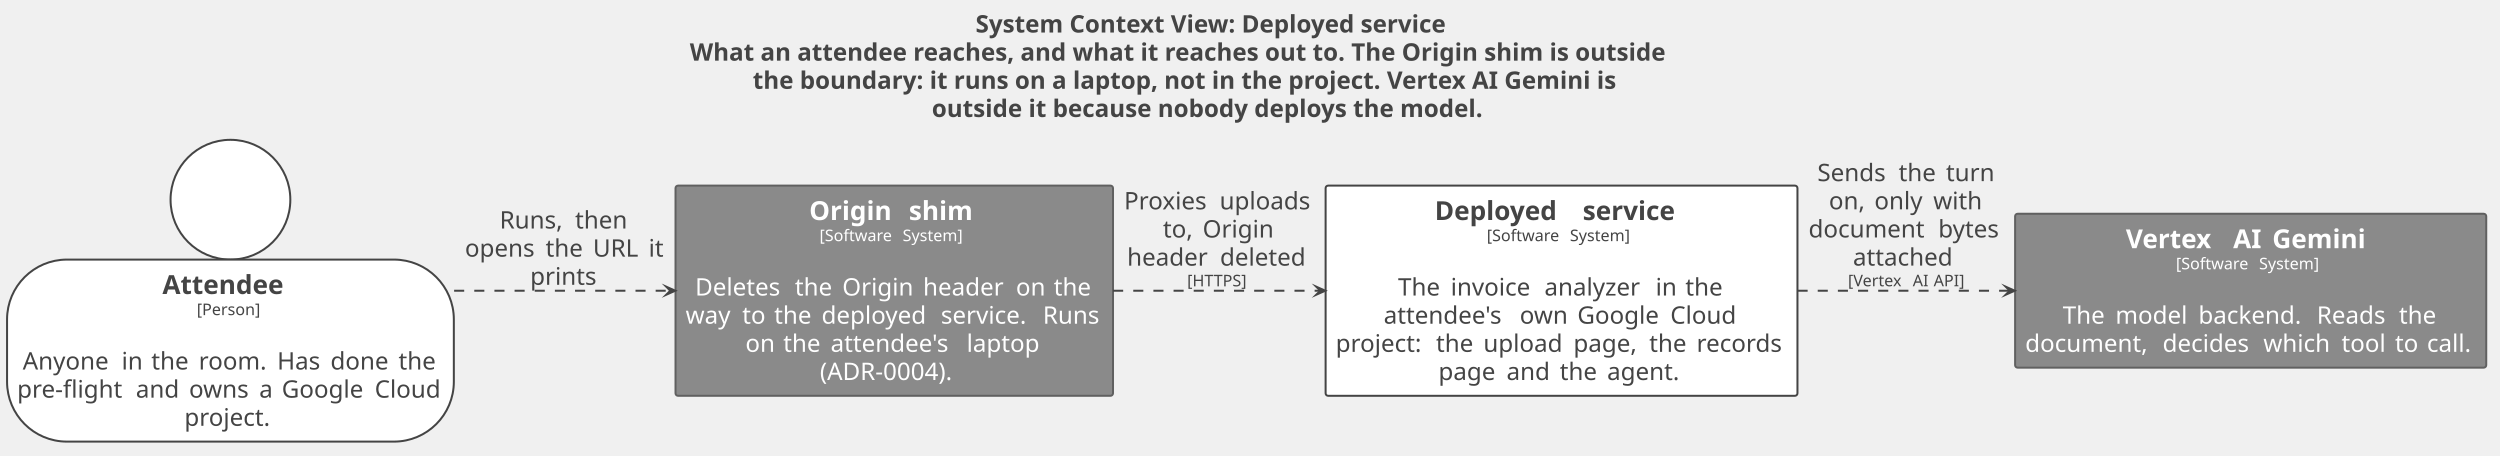
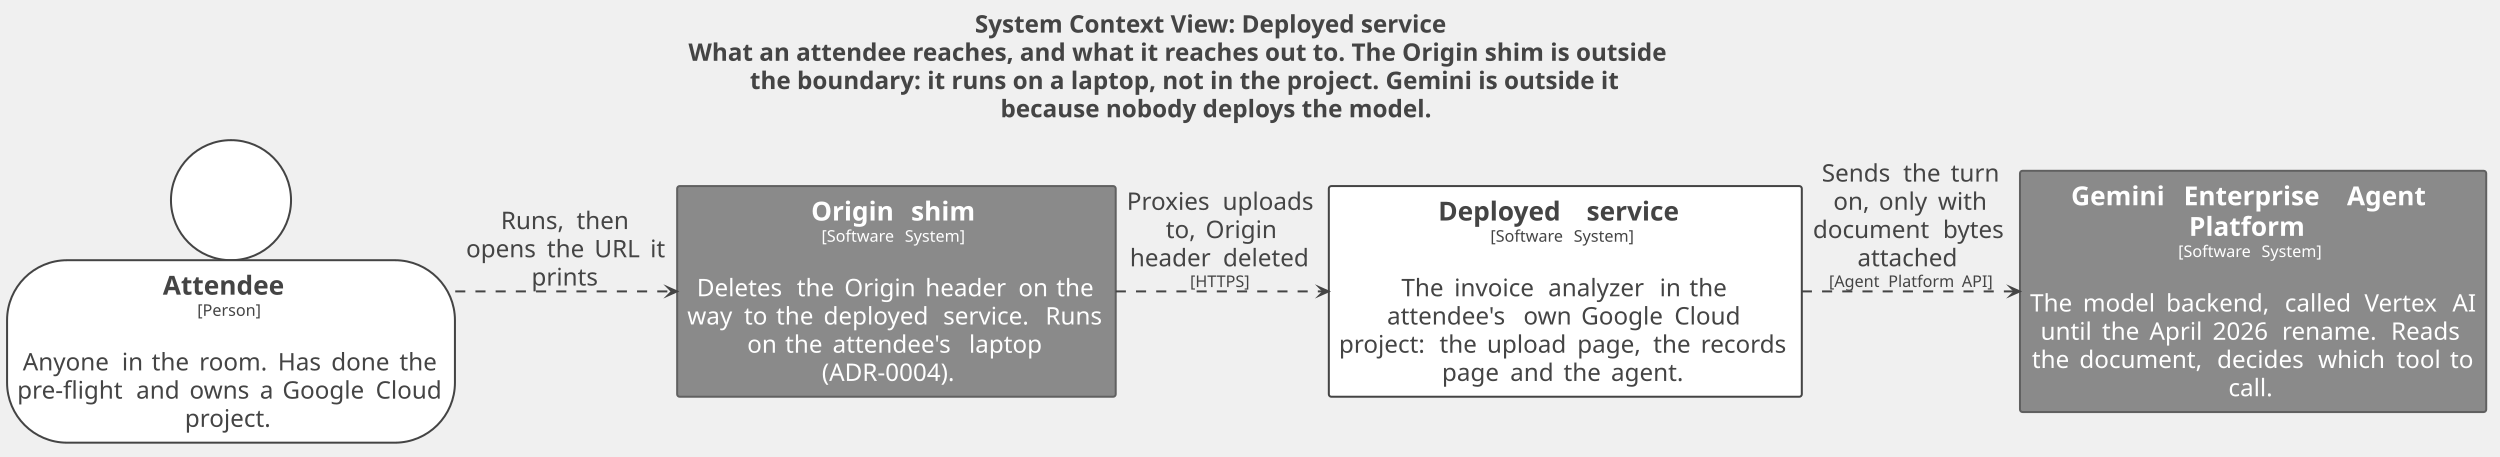
- <svg xmlns="http://www.w3.org/2000/svg" version="1.1" data-diagram-type="DESCRIPTION" style="width:2481px;height:452px;background:#FFFFFF;" width="2481px" height="452px" viewBox="0 0 2481 452" zoomAndPan="magnify" preserveAspectRatio="none" contentStyleType="text/css">
+ <svg xmlns="http://www.w3.org/2000/svg" version="1.1" data-diagram-type="DESCRIPTION" style="width:2475px;height:452px;background:#FFFFFF;" width="2475px" height="452px" viewBox="0 0 2475 452" zoomAndPan="magnify" preserveAspectRatio="none" contentStyleType="text/css">
  <defs />
  <g font-family="sans-serif" lengthAdjust="spacing">
    <g class="title" data-source-line="1">
-       <text x="968.12" y="32.277" fill="#444" font-size="24" textLength="538.102" font-weight="700">System Context View: Deployed service</text>
-       <text x="684.549" y="60.215" fill="#444" font-size="24" textLength="1105.242" font-weight="700">What an attendee reaches, and what it reaches out to. The Origin shim is outside</text>
-       <text x="747.069" y="88.152" fill="#444" font-size="24" textLength="980.203" font-weight="700">the boundary: it runs on a laptop, not in the project. Vertex AI Gemini is</text>
-       <text x="924.743" y="116.09" fill="#444" font-size="24" textLength="624.855" font-weight="700">outside it because nobody deploys the model.</text>
+       <text x="965.12" y="32.277" fill="#444" font-size="24" textLength="538.102" font-weight="700">System Context View: Deployed service</text>
+       <text x="681.549" y="60.215" fill="#444" font-size="24" textLength="1105.242" font-weight="700">What an attendee reaches, and what it reaches out to. The Origin shim is outside</text>
+       <text x="742.422" y="88.152" fill="#444" font-size="24" textLength="983.496" font-weight="700">the boundary: it runs on a laptop, not in the project. Gemini is outside it</text>
+       <text x="990.456" y="116.09" fill="#444" font-size="24" textLength="487.43" font-weight="700">because nobody deploys the model.</text>
    </g>
    <g class="entity" data-qualified-name="Attendee" id="ent0001" data-source-line="61">
      <ellipse cx="228.693" cy="198.182" rx="59.432" ry="59.432" fill="#FFF" style="stroke:#444;stroke-width:2;" />
      <rect x="7" y="257.613" width="443.387" height="180.641" fill="#FFF" style="stroke:#444;stroke-width:2;" rx="59.432" ry="59.432" />
      <text x="161.192" y="291.747" fill="#444" font-size="26" textLength="135.002" font-weight="700">Attendee</text>
      <text x="195.283" y="312.731" fill="#444" font-size="16" textLength="66.82">[Person]</text>
      <text x="224.879" y="338.781" fill="#444" font-size="24"> </text>
      <text x="22.537" y="366.719" fill="#444" font-size="24" textLength="90.492">Anyone</text>
      <text x="113.029" y="366.719" fill="#444" font-size="24"> </text>
      <text x="120.658" y="366.719" fill="#444" font-size="24" textLength="21.879">in</text>
      <text x="142.537" y="366.719" fill="#444" font-size="24"> </text>
      <text x="150.166" y="366.719" fill="#444" font-size="24" textLength="39.387">the</text>
      <text x="189.553" y="366.719" fill="#444" font-size="24"> </text>
      <text x="197.182" y="366.719" fill="#444" font-size="24" textLength="70.242">room.</text>
      <text x="267.424" y="366.719" fill="#444" font-size="24"> </text>
      <text x="275.053" y="366.719" fill="#444" font-size="24" textLength="45.258">Has</text>
      <text x="320.311" y="366.719" fill="#444" font-size="24"> </text>
      <text x="327.939" y="366.719" fill="#444" font-size="24" textLength="59.895">done</text>
      <text x="387.834" y="366.719" fill="#444" font-size="24"> </text>
      <text x="395.463" y="366.719" fill="#444" font-size="24" textLength="39.387">the</text>
      <text x="17" y="394.656" fill="#444" font-size="24" textLength="110.168">pre-flight</text>
      <text x="127.168" y="394.656" fill="#444" font-size="24"> </text>
      <text x="134.797" y="394.656" fill="#444" font-size="24" textLength="45.152">and</text>
      <text x="179.949" y="394.656" fill="#444" font-size="24"> </text>
      <text x="187.578" y="394.656" fill="#444" font-size="24" textLength="62.027">owns</text>
      <text x="249.605" y="394.656" fill="#444" font-size="24"> </text>
      <text x="257.234" y="394.656" fill="#444" font-size="24">a</text>
      <text x="271.941" y="394.656" fill="#444" font-size="24"> </text>
      <text x="279.57" y="394.656" fill="#444" font-size="24" textLength="84.633">Google</text>
      <text x="364.203" y="394.656" fill="#444" font-size="24"> </text>
      <text x="371.832" y="394.656" fill="#444" font-size="24" textLength="68.555">Cloud</text>
      <text x="182.967" y="422.594" fill="#444" font-size="24" textLength="91.453">project.</text>
    </g>
    <g class="entity" data-qualified-name="Originshim" id="ent0002" data-source-line="62">
      <rect x="670.39" y="184.21" width="434.152" height="208.578" fill="#8A8A8A" style="stroke:#606060;stroke-width:2;" rx="2.5" ry="2.5" />
      <text x="803.011" y="218.344" fill="#FFF" font-size="26" textLength="89.87" font-weight="700">Origin</text>
      <text x="892.881" y="218.344" fill="#FFF" font-size="26" font-weight="700"> </text>
      <text x="901.932" y="218.344" fill="#FFF" font-size="26" textLength="69.989" font-weight="700">shim</text>
      <text x="813.267" y="239.327" fill="#FFF" font-size="16" textLength="77.406">[Software</text>
      <text x="890.673" y="239.327" fill="#FFF" font-size="16"> </text>
      <text x="895.759" y="239.327" fill="#FFF" font-size="16" textLength="65.906">System]</text>
      <text x="883.652" y="265.378" fill="#FFF" font-size="24"> </text>
      <text x="689.835" y="293.315" fill="#FFF" font-size="24" textLength="91.359">Deletes</text>
      <text x="781.195" y="293.315" fill="#FFF" font-size="24"> </text>
      <text x="788.824" y="293.315" fill="#FFF" font-size="24" textLength="39.387">the</text>
      <text x="828.21" y="293.315" fill="#FFF" font-size="24"> </text>
      <text x="835.839" y="293.315" fill="#FFF" font-size="24" textLength="72.539">Origin</text>
      <text x="908.378" y="293.315" fill="#FFF" font-size="24"> </text>
      <text x="916.007" y="293.315" fill="#FFF" font-size="24" textLength="84.551">header</text>
      <text x="1000.558" y="293.315" fill="#FFF" font-size="24"> </text>
      <text x="1008.187" y="293.315" fill="#FFF" font-size="24" textLength="29.895">on</text>
      <text x="1038.081" y="293.315" fill="#FFF" font-size="24"> </text>
      <text x="1045.71" y="293.315" fill="#FFF" font-size="24" textLength="39.387">the</text>
      <text x="680.39" y="321.253" fill="#FFF" font-size="24" textLength="48.539">way</text>
      <text x="728.929" y="321.253" fill="#FFF" font-size="24"> </text>
      <text x="736.558" y="321.253" fill="#FFF" font-size="24" textLength="24.094">to</text>
      <text x="760.652" y="321.253" fill="#FFF" font-size="24"> </text>
      <text x="768.281" y="321.253" fill="#FFF" font-size="24" textLength="39.387">the</text>
      <text x="807.667" y="321.253" fill="#FFF" font-size="24"> </text>
      <text x="815.296" y="321.253" fill="#FFF" font-size="24" textLength="110.789">deployed</text>
      <text x="926.085" y="321.253" fill="#FFF" font-size="24"> </text>
      <text x="933.714" y="321.253" fill="#FFF" font-size="24" textLength="93.598">service.</text>
      <text x="1027.312" y="321.253" fill="#FFF" font-size="24"> </text>
      <text x="1034.941" y="321.253" fill="#FFF" font-size="24" textLength="59.602">Runs</text>
      <text x="739.728" y="349.19" fill="#FFF" font-size="24" textLength="29.895">on</text>
      <text x="769.622" y="349.19" fill="#FFF" font-size="24"> </text>
      <text x="777.251" y="349.19" fill="#FFF" font-size="24" textLength="39.387">the</text>
      <text x="816.638" y="349.19" fill="#FFF" font-size="24"> </text>
      <text x="824.267" y="349.19" fill="#FFF" font-size="24" textLength="127.371">attendee's</text>
      <text x="951.638" y="349.19" fill="#FFF" font-size="24"> </text>
      <text x="959.267" y="349.19" fill="#FFF" font-size="24" textLength="75.938">laptop</text>
      <text x="813.632" y="377.128" fill="#FFF" font-size="24" textLength="147.668">(ADR-0004).</text>
    </g>
-     <g class="entity" data-qualified-name="VertexAIGemini" id="ent0003" data-source-line="63">
-       <rect x="1999.79" y="212.15" width="467.551" height="152.703" fill="#8A8A8A" style="stroke:#606060;stroke-width:2;" rx="2.5" ry="2.5" />
-       <text x="2109.71" y="246.284" fill="#FFF" font-size="26" textLength="97.411" font-weight="700">Vertex</text>
-       <text x="2207.121" y="246.284" fill="#FFF" font-size="26" font-weight="700"> </text>
-       <text x="2216.173" y="246.284" fill="#FFF" font-size="26" textLength="29.796" font-weight="700">AI</text>
-       <text x="2245.969" y="246.284" fill="#FFF" font-size="26" font-weight="700"> </text>
-       <text x="2255.02" y="246.284" fill="#FFF" font-size="26" textLength="102.4" font-weight="700">Gemini</text>
-       <text x="2159.366" y="267.267" fill="#FFF" font-size="16" textLength="77.406">[Software</text>
-       <text x="2236.772" y="267.267" fill="#FFF" font-size="16"> </text>
-       <text x="2241.858" y="267.267" fill="#FFF" font-size="16" textLength="65.906">System]</text>
-       <text x="2229.751" y="293.318" fill="#FFF" font-size="24"> </text>
-       <text x="2047.05" y="321.255" fill="#FFF" font-size="24" textLength="44.637">The</text>
-       <text x="2091.686" y="321.255" fill="#FFF" font-size="24"> </text>
-       <text x="2099.315" y="321.255" fill="#FFF" font-size="24" textLength="74.73">model</text>
-       <text x="2174.046" y="321.255" fill="#FFF" font-size="24"> </text>
-       <text x="2181.675" y="321.255" fill="#FFF" font-size="24" textLength="109.875">backend.</text>
-       <text x="2291.55" y="321.255" fill="#FFF" font-size="24"> </text>
-       <text x="2299.179" y="321.255" fill="#FFF" font-size="24" textLength="73.887">Reads</text>
-       <text x="2373.065" y="321.255" fill="#FFF" font-size="24"> </text>
-       <text x="2380.694" y="321.255" fill="#FFF" font-size="24" textLength="39.387">the</text>
-       <text x="2009.79" y="349.193" fill="#FFF" font-size="24" textLength="128.719">document,</text>
-       <text x="2138.509" y="349.193" fill="#FFF" font-size="24"> </text>
-       <text x="2146.138" y="349.193" fill="#FFF" font-size="24" textLength="92.367">decides</text>
-       <text x="2238.505" y="349.193" fill="#FFF" font-size="24"> </text>
-       <text x="2246.134" y="349.193" fill="#FFF" font-size="24" textLength="69.914">which</text>
-       <text x="2316.048" y="349.193" fill="#FFF" font-size="24"> </text>
-       <text x="2323.677" y="349.193" fill="#FFF" font-size="24" textLength="45.445">tool</text>
-       <text x="2369.122" y="349.193" fill="#FFF" font-size="24"> </text>
-       <text x="2376.751" y="349.193" fill="#FFF" font-size="24" textLength="24.094">to</text>
-       <text x="2400.845" y="349.193" fill="#FFF" font-size="24"> </text>
-       <text x="2408.474" y="349.193" fill="#FFF" font-size="24" textLength="48.867">call.</text>
+     <g class="entity" data-qualified-name="GeminiEnterpriseAgentPlatform" id="ent0003" data-source-line="63">
+       <rect x="1999.79" y="169.08" width="461.551" height="238.844" fill="#8A8A8A" style="stroke:#606060;stroke-width:2;" rx="2.5" ry="2.5" />
+       <text x="2050.355" y="203.214" fill="#FFF" font-size="26" textLength="102.4" font-weight="700">Gemini</text>
+       <text x="2152.756" y="203.214" fill="#FFF" font-size="26" font-weight="700"> </text>
+       <text x="2161.808" y="203.214" fill="#FFF" font-size="26" textLength="152.61" font-weight="700">Enterprise</text>
+       <text x="2314.418" y="203.214" fill="#FFF" font-size="26" font-weight="700"> </text>
+       <text x="2323.47" y="203.214" fill="#FFF" font-size="26" textLength="87.306" font-weight="700">Agent</text>
+       <text x="2167.051" y="233.479" fill="#FFF" font-size="26" textLength="127.029" font-weight="700">Platform</text>
+       <text x="2156.366" y="254.463" fill="#FFF" font-size="16" textLength="77.406">[Software</text>
+       <text x="2233.772" y="254.463" fill="#FFF" font-size="16"> </text>
+       <text x="2238.858" y="254.463" fill="#FFF" font-size="16" textLength="65.906">System]</text>
+       <text x="2226.751" y="280.514" fill="#FFF" font-size="24"> </text>
+       <text x="2009.79" y="308.451" fill="#FFF" font-size="24" textLength="44.637">The</text>
+       <text x="2054.427" y="308.451" fill="#FFF" font-size="24"> </text>
+       <text x="2062.056" y="308.451" fill="#FFF" font-size="24" textLength="74.73">model</text>
+       <text x="2136.786" y="308.451" fill="#FFF" font-size="24"> </text>
+       <text x="2144.415" y="308.451" fill="#FFF" font-size="24" textLength="109.875">backend,</text>
+       <text x="2254.29" y="308.451" fill="#FFF" font-size="24"> </text>
+       <text x="2261.919" y="308.451" fill="#FFF" font-size="24" textLength="71.238">called</text>
+       <text x="2333.157" y="308.451" fill="#FFF" font-size="24"> </text>
+       <text x="2340.786" y="308.451" fill="#FFF" font-size="24" textLength="79.43">Vertex</text>
+       <text x="2420.216" y="308.451" fill="#FFF" font-size="24"> </text>
+       <text x="2427.845" y="308.451" fill="#FFF" font-size="24" textLength="23.496">AI</text>
+       <text x="2020.144" y="336.389" fill="#FFF" font-size="24" textLength="53.168">until</text>
+       <text x="2073.311" y="336.389" fill="#FFF" font-size="24"> </text>
+       <text x="2080.94" y="336.389" fill="#FFF" font-size="24" textLength="39.387">the</text>
+       <text x="2120.327" y="336.389" fill="#FFF" font-size="24"> </text>
+       <text x="2127.956" y="336.389" fill="#FFF" font-size="24" textLength="54.855">April</text>
+       <text x="2182.811" y="336.389" fill="#FFF" font-size="24"> </text>
+       <text x="2190.44" y="336.389" fill="#FFF" font-size="24" textLength="61.078">2026</text>
+       <text x="2251.519" y="336.389" fill="#FFF" font-size="24"> </text>
+       <text x="2259.147" y="336.389" fill="#FFF" font-size="24" textLength="100.324">rename.</text>
+       <text x="2359.472" y="336.389" fill="#FFF" font-size="24"> </text>
+       <text x="2367.101" y="336.389" fill="#FFF" font-size="24" textLength="73.887">Reads</text>
+       <text x="2011.53" y="364.326" fill="#FFF" font-size="24" textLength="39.387">the</text>
+       <text x="2050.917" y="364.326" fill="#FFF" font-size="24"> </text>
+       <text x="2058.546" y="364.326" fill="#FFF" font-size="24" textLength="128.719">document,</text>
+       <text x="2187.265" y="364.326" fill="#FFF" font-size="24"> </text>
+       <text x="2194.894" y="364.326" fill="#FFF" font-size="24" textLength="92.367">decides</text>
+       <text x="2287.261" y="364.326" fill="#FFF" font-size="24"> </text>
+       <text x="2294.89" y="364.326" fill="#FFF" font-size="24" textLength="69.914">which</text>
+       <text x="2364.804" y="364.326" fill="#FFF" font-size="24"> </text>
+       <text x="2372.433" y="364.326" fill="#FFF" font-size="24" textLength="45.445">tool</text>
+       <text x="2417.878" y="364.326" fill="#FFF" font-size="24"> </text>
+       <text x="2425.507" y="364.326" fill="#FFF" font-size="24" textLength="24.094">to</text>
+       <text x="2206.132" y="392.264" fill="#FFF" font-size="24" textLength="48.867">call.</text>
    </g>
    <g class="entity" data-qualified-name="Deployedservice" id="ent0004" data-source-line="64">
      <rect x="1315.54" y="184.21" width="468.254" height="208.578" fill="#FFF" style="stroke:#444;stroke-width:2;" rx="2.5" ry="2.5" />
      <text x="1423.825" y="218.344" fill="#444" font-size="26" textLength="137.795" font-weight="700">Deployed</text>
      <text x="1561.62" y="218.344" fill="#444" font-size="26" font-weight="700"> </text>
      <text x="1570.671" y="218.344" fill="#444" font-size="26" textLength="104.838" font-weight="700">service</text>
      <text x="1475.468" y="239.327" fill="#444" font-size="16" textLength="77.406">[Software</text>
      <text x="1552.874" y="239.327" fill="#444" font-size="16"> </text>
      <text x="1557.96" y="239.327" fill="#444" font-size="16" textLength="65.906">System]</text>
      <text x="1545.853" y="265.378" fill="#444" font-size="24"> </text>
      <text x="1387.397" y="293.315" fill="#444" font-size="24" textLength="44.637">The</text>
      <text x="1432.034" y="293.315" fill="#444" font-size="24"> </text>
      <text x="1439.663" y="293.315" fill="#444" font-size="24" textLength="85.395">invoice</text>
      <text x="1525.058" y="293.315" fill="#444" font-size="24"> </text>
      <text x="1532.686" y="293.315" fill="#444" font-size="24" textLength="102.727">analyzer</text>
      <text x="1635.413" y="293.315" fill="#444" font-size="24"> </text>
      <text x="1643.042" y="293.315" fill="#444" font-size="24" textLength="21.879">in</text>
      <text x="1664.921" y="293.315" fill="#444" font-size="24"> </text>
      <text x="1672.55" y="293.315" fill="#444" font-size="24" textLength="39.387">the</text>
      <text x="1373.183" y="321.253" fill="#444" font-size="24" textLength="127.371">attendee's</text>
      <text x="1500.554" y="321.253" fill="#444" font-size="24"> </text>
      <text x="1508.183" y="321.253" fill="#444" font-size="24" textLength="49.523">own</text>
      <text x="1557.706" y="321.253" fill="#444" font-size="24"> </text>
      <text x="1565.335" y="321.253" fill="#444" font-size="24" textLength="84.633">Google</text>
      <text x="1649.968" y="321.253" fill="#444" font-size="24"> </text>
      <text x="1657.597" y="321.253" fill="#444" font-size="24" textLength="68.555">Cloud</text>
      <text x="1325.54" y="349.19" fill="#444" font-size="24" textLength="91.91">project:</text>
      <text x="1417.45" y="349.19" fill="#444" font-size="24"> </text>
      <text x="1425.079" y="349.19" fill="#444" font-size="24" textLength="39.387">the</text>
      <text x="1464.466" y="349.19" fill="#444" font-size="24"> </text>
      <text x="1472.095" y="349.19" fill="#444" font-size="24" textLength="81.738">upload</text>
      <text x="1553.833" y="349.19" fill="#444" font-size="24"> </text>
      <text x="1561.462" y="349.19" fill="#444" font-size="24" textLength="67.57">page,</text>
      <text x="1629.032" y="349.19" fill="#444" font-size="24"> </text>
      <text x="1636.661" y="349.19" fill="#444" font-size="24" textLength="39.387">the</text>
      <text x="1676.048" y="349.19" fill="#444" font-size="24"> </text>
      <text x="1683.677" y="349.19" fill="#444" font-size="24" textLength="90.117">records</text>
      <text x="1427.505" y="377.128" fill="#444" font-size="24" textLength="59.941">page</text>
      <text x="1487.446" y="377.128" fill="#444" font-size="24"> </text>
      <text x="1495.075" y="377.128" fill="#444" font-size="24" textLength="45.152">and</text>
      <text x="1540.228" y="377.128" fill="#444" font-size="24"> </text>
      <text x="1547.856" y="377.128" fill="#444" font-size="24" textLength="39.387">the</text>
      <text x="1587.243" y="377.128" fill="#444" font-size="24"> </text>
      <text x="1594.872" y="377.128" fill="#444" font-size="24" textLength="76.957">agent.</text>
    </g>
    <g class="link" data-entity-1="ent0001" data-entity-2="ent0002" id="lnk5" data-source-line="66" data-link-type="dependency">
      <path d="M450.67,288.5 C521.45,288.5 594.71,288.5 665.16,288.5" style="stroke:#444;stroke-width:2;stroke-dasharray:10,10;" fill="none" id="Attendee-to-Originshim" />
      <polygon points="670.16,288.5,661.16,284.5,665.16,288.5,661.16,292.5,670.16,288.5" fill="#444" style="stroke:#444;stroke-width:2;stroke-linejoin:miter;stroke-miterlimit:10;" />
      <text x="495.843" y="226.777" fill="#444" font-size="24" textLength="67.23">Runs,</text>
      <text x="563.074" y="226.777" fill="#444" font-size="24"> </text>
      <text x="570.703" y="226.777" fill="#444" font-size="24" textLength="54.598">then</text>
      <text x="461.39" y="254.715" fill="#444" font-size="24" textLength="72.398">opens</text>
      <text x="533.788" y="254.715" fill="#444" font-size="24"> </text>
      <text x="541.417" y="254.715" fill="#444" font-size="24" textLength="39.387">the</text>
      <text x="580.804" y="254.715" fill="#444" font-size="24"> </text>
      <text x="588.433" y="254.715" fill="#444" font-size="24" textLength="47.613">URL</text>
      <text x="636.046" y="254.715" fill="#444" font-size="24"> </text>
      <text x="643.675" y="254.715" fill="#444" font-size="24" textLength="16.078">it</text>
      <text x="526.124" y="282.652" fill="#444" font-size="24" textLength="68.895">prints</text>
    </g>
    <g class="link" data-entity-1="ent0002" data-entity-2="ent0004" id="lnk6" data-source-line="67" data-link-type="dependency">
      <path d="M1104.64,288.5 C1172.05,288.5 1241.68,288.5 1310.22,288.5" style="stroke:#444;stroke-width:2;stroke-dasharray:10,10;" fill="none" id="Originshim-to-Deployedservice" />
      <polygon points="1315.22,288.5,1306.22,284.5,1310.22,288.5,1306.22,292.5,1315.22,288.5" fill="#444" style="stroke:#444;stroke-width:2;stroke-linejoin:miter;stroke-miterlimit:10;" />
      <text x="1115.54" y="207.777" fill="#444" font-size="24" textLength="87.164">Proxies</text>
      <text x="1202.704" y="207.777" fill="#444" font-size="24"> </text>
      <text x="1210.333" y="207.777" fill="#444" font-size="24" textLength="94.242">uploads</text>
      <text x="1154.112" y="235.715" fill="#444" font-size="24" textLength="31.723">to,</text>
      <text x="1185.835" y="235.715" fill="#444" font-size="24"> </text>
      <text x="1193.464" y="235.715" fill="#444" font-size="24" textLength="72.539">Origin</text>
      <text x="1118.546" y="263.652" fill="#444" font-size="24" textLength="84.551">header</text>
      <text x="1203.097" y="263.652" fill="#444" font-size="24"> </text>
      <text x="1210.726" y="263.652" fill="#444" font-size="24" textLength="90.844">deleted</text>
      <text x="1178.124" y="284.164" fill="#444" font-size="16" textLength="63.867">[HTTPS]</text>
    </g>
    <g class="link" data-entity-1="ent0004" data-entity-2="ent0003" id="lnk7" data-source-line="68" data-link-type="dependency">
-       <path d="M1783.91,288.5 C1853.52,288.5 1924.82,288.5 1994.43,288.5" style="stroke:#444;stroke-width:2;stroke-dasharray:10,10;" fill="none" id="Deployedservice-to-VertexAIGemini" />
-       <polygon points="1999.43,288.5,1990.43,284.5,1994.43,288.5,1990.43,292.5,1999.43,288.5" fill="#444" style="stroke:#444;stroke-width:2;stroke-linejoin:miter;stroke-miterlimit:10;" />
+       <path d="M1783.83,288.5 C1853.57,288.5 1924.96,288.5 1994.5,288.5" style="stroke:#444;stroke-width:2;stroke-dasharray:10,10;" fill="none" id="Deployedservice-to-GeminiEnterpriseAgentPlatform" />
+       <polygon points="1999.5,288.5,1990.5,284.5,1994.5,288.5,1990.5,292.5,1999.5,288.5" fill="#444" style="stroke:#444;stroke-width:2;stroke-linejoin:miter;stroke-miterlimit:10;" />
      <text x="1803.561" y="179.777" fill="#444" font-size="24" textLength="72.949">Sends</text>
      <text x="1876.511" y="179.777" fill="#444" font-size="24"> </text>
      <text x="1884.14" y="179.777" fill="#444" font-size="24" textLength="39.387">the</text>
      <text x="1923.526" y="179.777" fill="#444" font-size="24"> </text>
      <text x="1931.155" y="179.777" fill="#444" font-size="24" textLength="49.699">turn</text>
      <text x="1814.976" y="207.715" fill="#444" font-size="24" textLength="37.523">on,</text>
      <text x="1852.499" y="207.715" fill="#444" font-size="24"> </text>
      <text x="1860.128" y="207.715" fill="#444" font-size="24" textLength="50.766">only</text>
      <text x="1910.894" y="207.715" fill="#444" font-size="24"> </text>
      <text x="1918.522" y="207.715" fill="#444" font-size="24" textLength="50.918">with</text>
      <text x="1794.79" y="235.652" fill="#444" font-size="24" textLength="121.09">document</text>
      <text x="1915.88" y="235.652" fill="#444" font-size="24"> </text>
      <text x="1923.509" y="235.652" fill="#444" font-size="24" textLength="66.117">bytes</text>
      <text x="1838.888" y="263.59" fill="#444" font-size="24" textLength="106.641">attached</text>
-       <text x="1833.915" y="284.102" fill="#444" font-size="16" textLength="59.195">[Vertex</text>
-       <text x="1893.11" y="284.102" fill="#444" font-size="16"> </text>
-       <text x="1898.196" y="284.102" fill="#444" font-size="16" textLength="15.664">AI</text>
-       <text x="1913.86" y="284.102" fill="#444" font-size="16"> </text>
-       <text x="1918.946" y="284.102" fill="#444" font-size="16" textLength="31.555">API]</text>
+       <text x="1810.665" y="284.102" fill="#444" font-size="16" textLength="53.602">[Agent</text>
+       <text x="1864.267" y="284.102" fill="#444" font-size="16"> </text>
+       <text x="1869.353" y="284.102" fill="#444" font-size="16" textLength="67.758">Platform</text>
+       <text x="1937.11" y="284.102" fill="#444" font-size="16"> </text>
+       <text x="1942.196" y="284.102" fill="#444" font-size="16" textLength="31.555">API]</text>
    </g>
  </g>
</svg>
